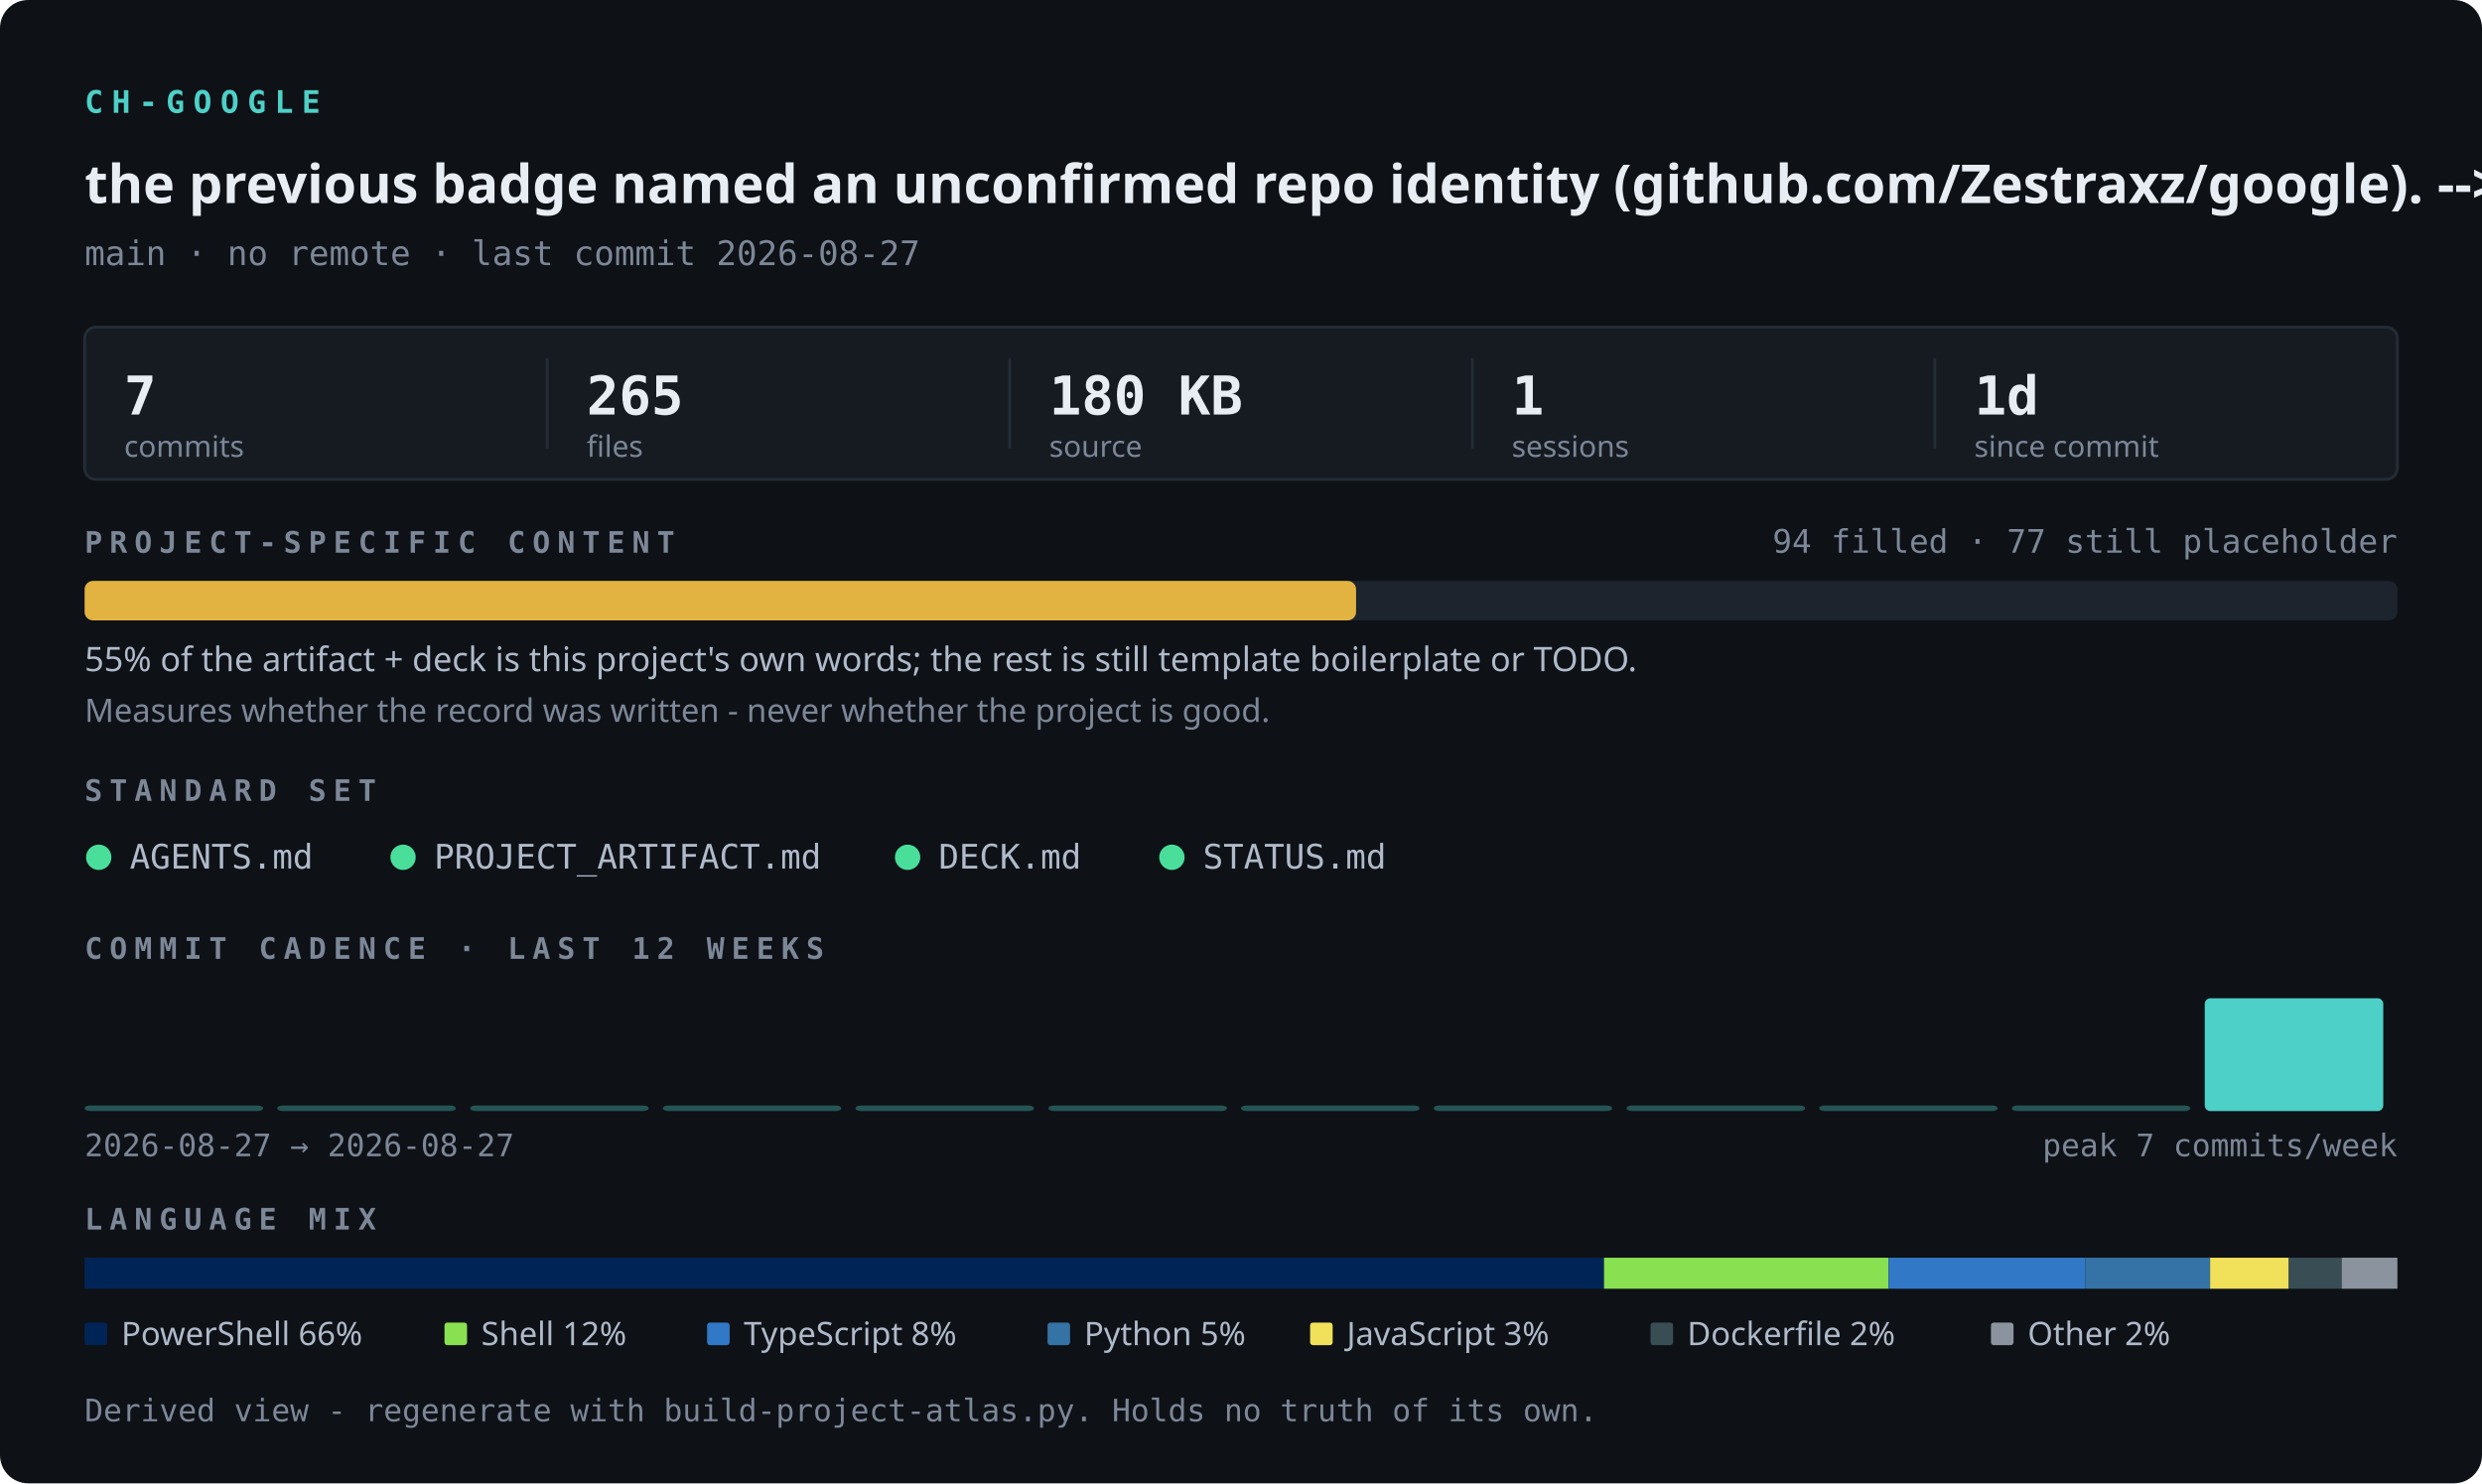
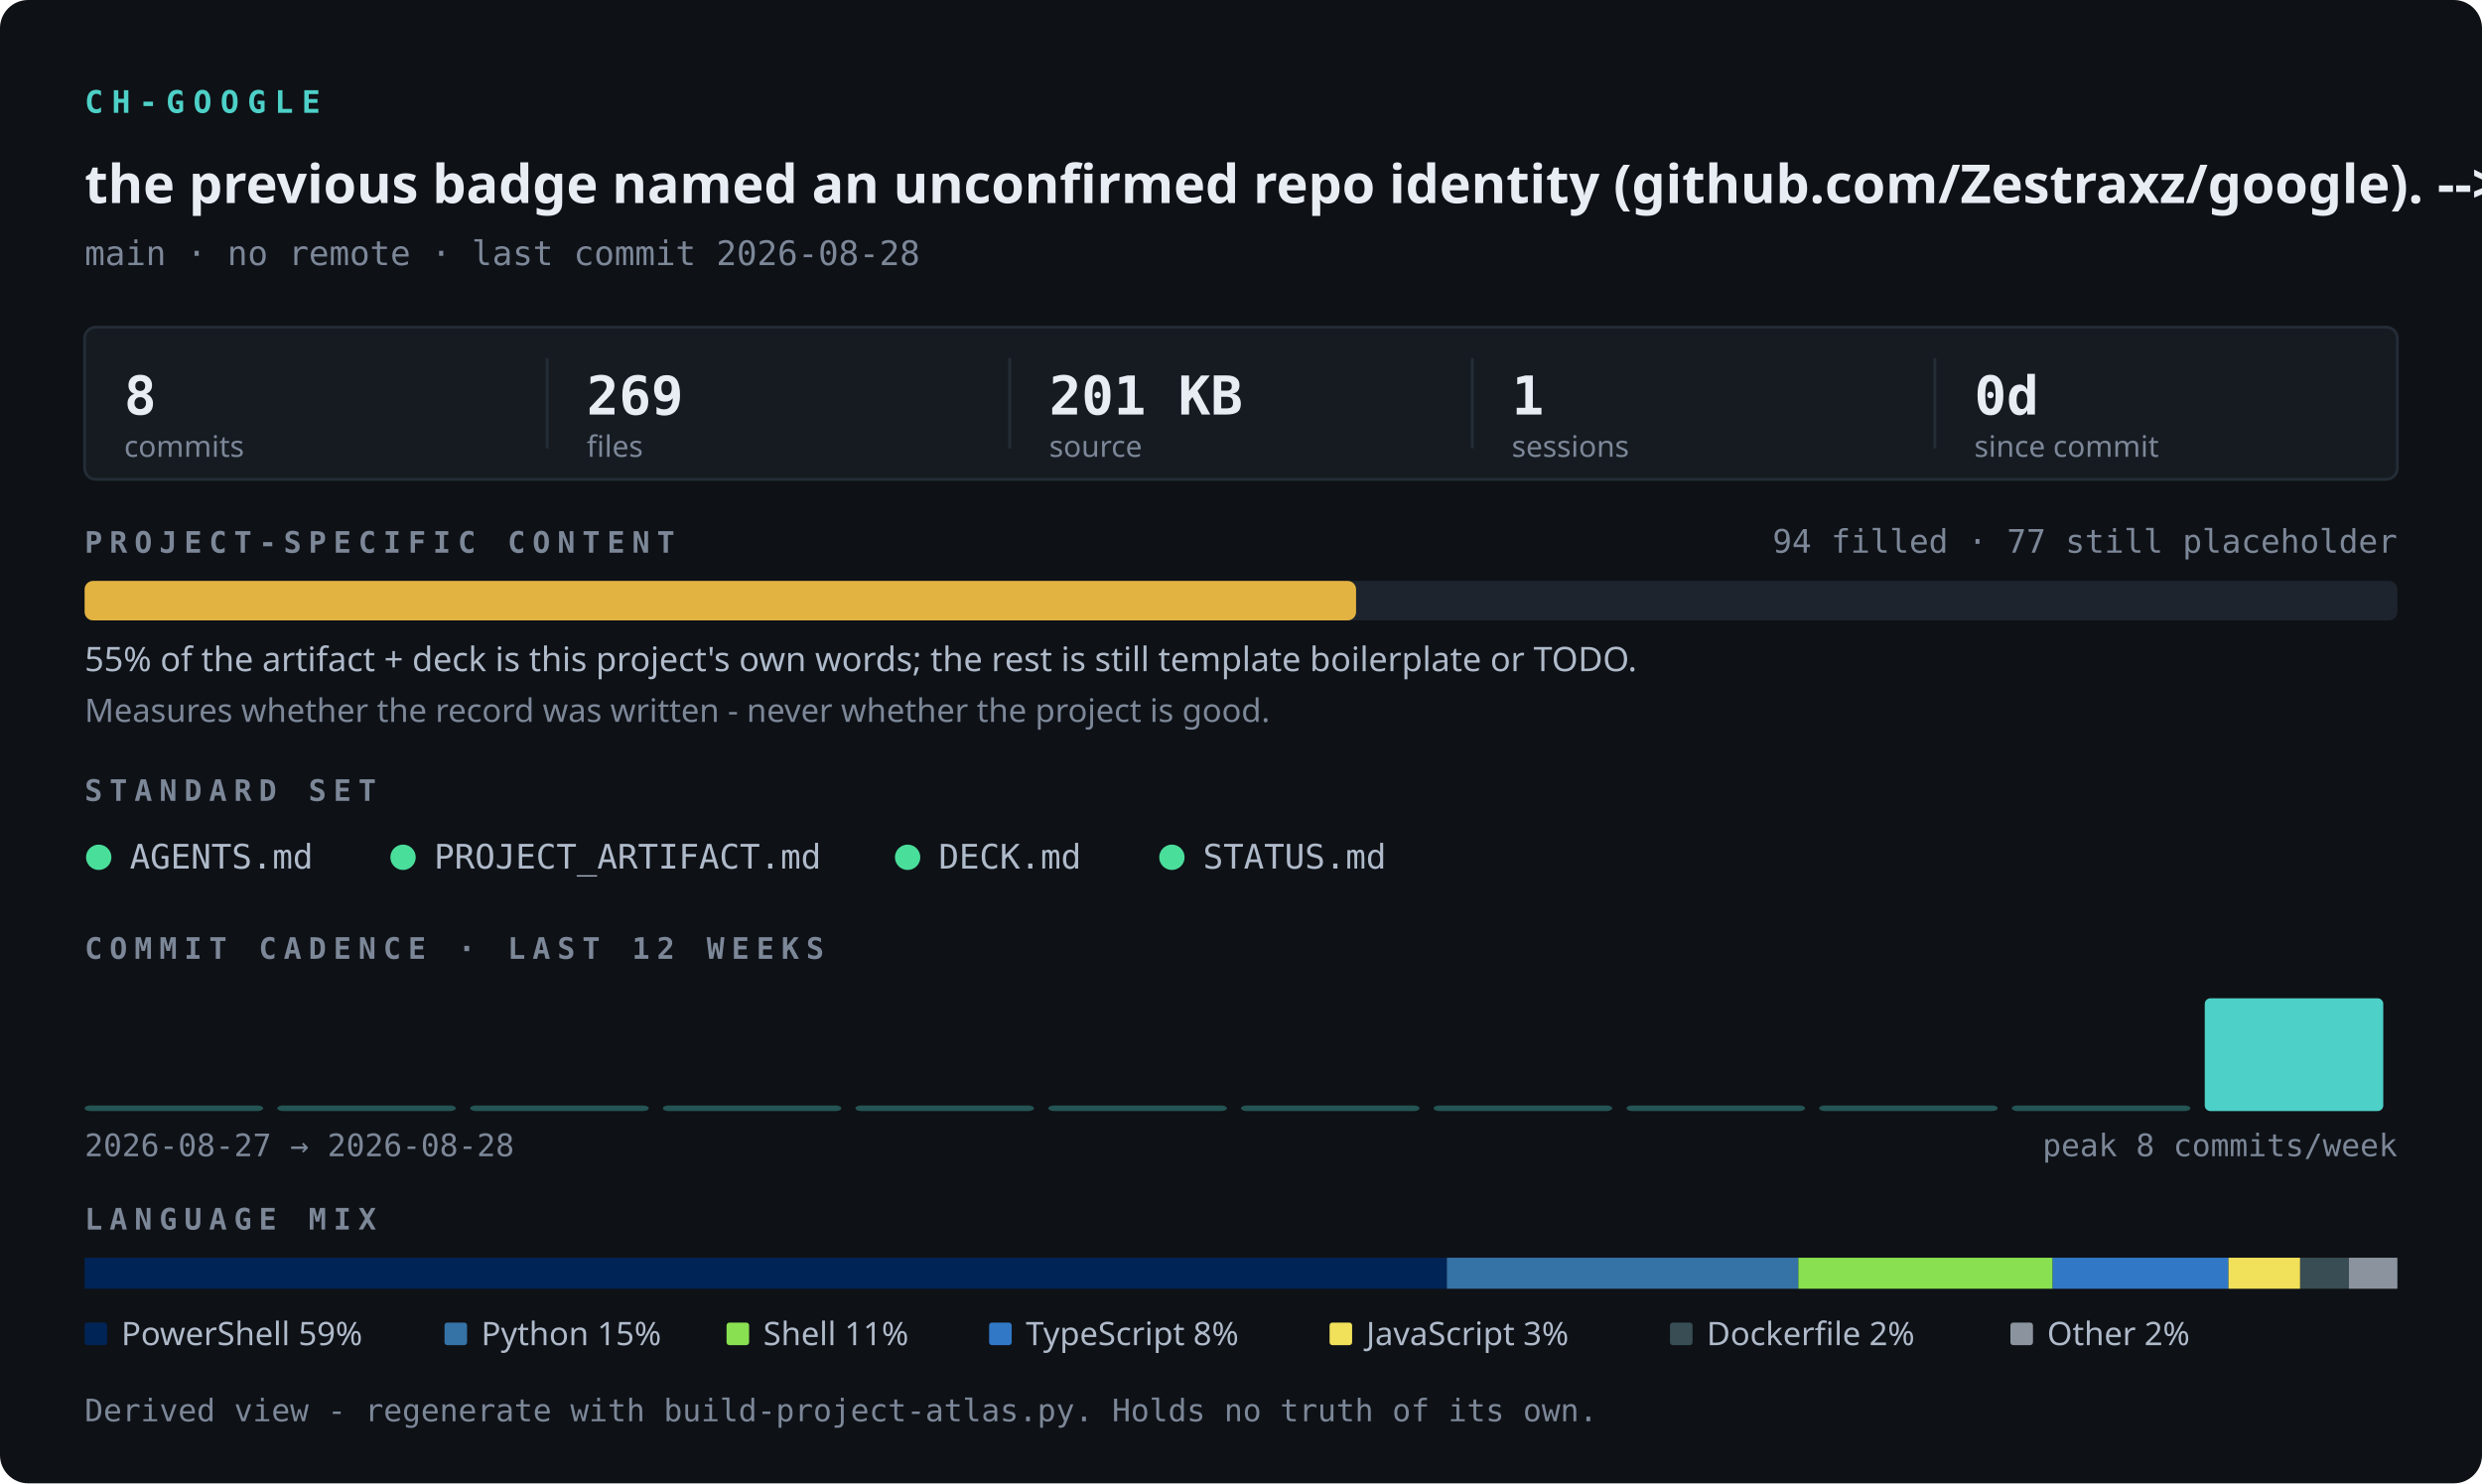
<svg xmlns="http://www.w3.org/2000/svg" width="880" height="526" viewBox="0 0 880 526">
  <rect width="880" height="526" rx="10" fill="#0E1116" />
  <text x="30.0" y="40.0" font-family="ui-monospace,SFMono-Regular,Consolas,monospace" font-size="11" font-weight="600" fill="#4DD0C7" text-anchor="start" letter-spacing="3">CH-GOOGLE</text>
  <text x="30.0" y="72.0" font-family="ui-sans-serif,Segoe UI,system-ui,-apple-system,sans-serif" font-size="19" font-weight="600" fill="#E8EDF4" text-anchor="start">the previous badge named an unconfirmed repo identity (github.com/Zestraxz/google). --&gt;</text>
-   <text x="30.0" y="94.0" font-family="ui-monospace,SFMono-Regular,Consolas,monospace" font-size="12" font-weight="400" fill="#7C8798" text-anchor="start">main  ·  no remote  ·  last commit 2026-08-27</text>
+   <text x="30.0" y="94.0" font-family="ui-monospace,SFMono-Regular,Consolas,monospace" font-size="12" font-weight="400" fill="#7C8798" text-anchor="start">main  ·  no remote  ·  last commit 2026-08-28</text>
  <rect x="30" y="116" width="820" height="54" rx="4" fill="#161B22" stroke="#242C36" />
-   <text x="44.0" y="147.0" font-family="ui-monospace,SFMono-Regular,Consolas,monospace" font-size="19" font-weight="600" fill="#E8EDF4" text-anchor="start">7</text>
+   <text x="44.0" y="147.0" font-family="ui-monospace,SFMono-Regular,Consolas,monospace" font-size="19" font-weight="600" fill="#E8EDF4" text-anchor="start">8</text>
  <text x="44.0" y="162.0" font-family="ui-sans-serif,Segoe UI,system-ui,-apple-system,sans-serif" font-size="10.5" font-weight="400" fill="#7C8798" text-anchor="start">commits</text>
  <line x1="194.0" y1="127" x2="194.0" y2="159" stroke="#242C36" />
-   <text x="208.0" y="147.0" font-family="ui-monospace,SFMono-Regular,Consolas,monospace" font-size="19" font-weight="600" fill="#E8EDF4" text-anchor="start">265</text>
+   <text x="208.0" y="147.0" font-family="ui-monospace,SFMono-Regular,Consolas,monospace" font-size="19" font-weight="600" fill="#E8EDF4" text-anchor="start">269</text>
  <text x="208.0" y="162.0" font-family="ui-sans-serif,Segoe UI,system-ui,-apple-system,sans-serif" font-size="10.5" font-weight="400" fill="#7C8798" text-anchor="start">files</text>
  <line x1="358.0" y1="127" x2="358.0" y2="159" stroke="#242C36" />
-   <text x="372.0" y="147.0" font-family="ui-monospace,SFMono-Regular,Consolas,monospace" font-size="19" font-weight="600" fill="#E8EDF4" text-anchor="start">180 KB</text>
+   <text x="372.0" y="147.0" font-family="ui-monospace,SFMono-Regular,Consolas,monospace" font-size="19" font-weight="600" fill="#E8EDF4" text-anchor="start">201 KB</text>
  <text x="372.0" y="162.0" font-family="ui-sans-serif,Segoe UI,system-ui,-apple-system,sans-serif" font-size="10.5" font-weight="400" fill="#7C8798" text-anchor="start">source</text>
  <line x1="522.0" y1="127" x2="522.0" y2="159" stroke="#242C36" />
  <text x="536.0" y="147.0" font-family="ui-monospace,SFMono-Regular,Consolas,monospace" font-size="19" font-weight="600" fill="#E8EDF4" text-anchor="start">1</text>
  <text x="536.0" y="162.0" font-family="ui-sans-serif,Segoe UI,system-ui,-apple-system,sans-serif" font-size="10.5" font-weight="400" fill="#7C8798" text-anchor="start">sessions</text>
  <line x1="686.0" y1="127" x2="686.0" y2="159" stroke="#242C36" />
-   <text x="700.0" y="147.0" font-family="ui-monospace,SFMono-Regular,Consolas,monospace" font-size="19" font-weight="600" fill="#E8EDF4" text-anchor="start">1d</text>
+   <text x="700.0" y="147.0" font-family="ui-monospace,SFMono-Regular,Consolas,monospace" font-size="19" font-weight="600" fill="#E8EDF4" text-anchor="start">0d</text>
  <text x="700.0" y="162.0" font-family="ui-sans-serif,Segoe UI,system-ui,-apple-system,sans-serif" font-size="10.5" font-weight="400" fill="#7C8798" text-anchor="start">since commit</text>
  <text x="30.0" y="196.0" font-family="ui-monospace,SFMono-Regular,Consolas,monospace" font-size="10.5" font-weight="600" fill="#7C8798" text-anchor="start" letter-spacing="2.5">PROJECT-SPECIFIC CONTENT</text>
  <text x="850.0" y="196.0" font-family="ui-monospace,SFMono-Regular,Consolas,monospace" font-size="11.5" font-weight="400" fill="#7C8798" text-anchor="end">94 filled  ·  77 still placeholder</text>
  <rect x="30" y="206" width="820" height="14" rx="3" fill="#1D242D" />
  <rect x="30" y="206" width="450.8" height="14" rx="3" fill="#E3B341" />
  <text x="30.0" y="238.0" font-family="ui-sans-serif,Segoe UI,system-ui,-apple-system,sans-serif" font-size="12" font-weight="400" fill="#AFBACA" text-anchor="start">55% of the artifact + deck is this project's own words; the rest is still template boilerplate or TODO.</text>
  <text x="30.0" y="256.0" font-family="ui-sans-serif,Segoe UI,system-ui,-apple-system,sans-serif" font-size="11.5" font-weight="400" fill="#7C8798" text-anchor="start">Measures whether the record was written - never whether the project is good.</text>
  <text x="30.0" y="284.0" font-family="ui-monospace,SFMono-Regular,Consolas,monospace" font-size="10.5" font-weight="600" fill="#7C8798" text-anchor="start" letter-spacing="2.5">STANDARD SET</text>
  <circle cx="35.0" cy="304.0" r="4.5" fill="#4ADE9B" />
  <text x="46.0" y="308.0" font-family="ui-monospace,SFMono-Regular,Consolas,monospace" font-size="12" font-weight="400" fill="#AFBACA" text-anchor="start">AGENTS.md</text>
  <circle cx="142.9" cy="304.0" r="4.5" fill="#4ADE9B" />
  <text x="153.9" y="308.0" font-family="ui-monospace,SFMono-Regular,Consolas,monospace" font-size="12" font-weight="400" fill="#AFBACA" text-anchor="start">PROJECT_ARTIFACT.md</text>
  <circle cx="321.8" cy="304.0" r="4.5" fill="#4ADE9B" />
  <text x="332.8" y="308.0" font-family="ui-monospace,SFMono-Regular,Consolas,monospace" font-size="12" font-weight="400" fill="#AFBACA" text-anchor="start">DECK.md</text>
  <circle cx="415.5" cy="304.0" r="4.5" fill="#4ADE9B" />
  <text x="426.5" y="308.0" font-family="ui-monospace,SFMono-Regular,Consolas,monospace" font-size="12" font-weight="400" fill="#AFBACA" text-anchor="start">STATUS.md</text>
  <text x="30.0" y="340.0" font-family="ui-monospace,SFMono-Regular,Consolas,monospace" font-size="10.5" font-weight="600" fill="#7C8798" text-anchor="start" letter-spacing="2.5">COMMIT CADENCE  ·  LAST 12 WEEKS</text>
  <rect x="30.0" y="392.0" width="63.3" height="2.0" rx="2" fill="#4DD0C7" opacity="0.35" />
  <rect x="98.3" y="392.0" width="63.3" height="2.0" rx="2" fill="#4DD0C7" opacity="0.35" />
  <rect x="166.7" y="392.0" width="63.3" height="2.0" rx="2" fill="#4DD0C7" opacity="0.35" />
  <rect x="235.0" y="392.0" width="63.3" height="2.0" rx="2" fill="#4DD0C7" opacity="0.35" />
  <rect x="303.3" y="392.0" width="63.3" height="2.0" rx="2" fill="#4DD0C7" opacity="0.35" />
  <rect x="371.7" y="392.0" width="63.3" height="2.0" rx="2" fill="#4DD0C7" opacity="0.35" />
  <rect x="440.0" y="392.0" width="63.3" height="2.0" rx="2" fill="#4DD0C7" opacity="0.35" />
  <rect x="508.3" y="392.0" width="63.3" height="2.0" rx="2" fill="#4DD0C7" opacity="0.35" />
  <rect x="576.7" y="392.0" width="63.3" height="2.0" rx="2" fill="#4DD0C7" opacity="0.35" />
  <rect x="645.0" y="392.0" width="63.3" height="2.0" rx="2" fill="#4DD0C7" opacity="0.35" />
  <rect x="713.3" y="392.0" width="63.3" height="2.0" rx="2" fill="#4DD0C7" opacity="0.35" />
  <rect x="781.7" y="354.0" width="63.3" height="40.0" rx="2" fill="#4DD0C7" opacity="1.00" />
-   <text x="30.0" y="410.0" font-family="ui-monospace,SFMono-Regular,Consolas,monospace" font-size="11" font-weight="400" fill="#7C8798" text-anchor="start">2026-08-27 → 2026-08-27</text>
-   <text x="850.0" y="410.0" font-family="ui-monospace,SFMono-Regular,Consolas,monospace" font-size="11" font-weight="400" fill="#7C8798" text-anchor="end">peak 7 commits/week</text>
+   <text x="30.0" y="410.0" font-family="ui-monospace,SFMono-Regular,Consolas,monospace" font-size="11" font-weight="400" fill="#7C8798" text-anchor="start">2026-08-27 → 2026-08-28</text>
+   <text x="850.0" y="410.0" font-family="ui-monospace,SFMono-Regular,Consolas,monospace" font-size="11" font-weight="400" fill="#7C8798" text-anchor="end">peak 8 commits/week</text>
  <text x="30.0" y="436.0" font-family="ui-monospace,SFMono-Regular,Consolas,monospace" font-size="10.5" font-weight="600" fill="#7C8798" text-anchor="start" letter-spacing="2.5">LANGUAGE MIX</text>
-   <rect x="30.0" y="446" width="538.7" height="11" fill="#012456" />
-   <rect x="568.7" y="446" width="100.9" height="11" fill="#89e051" />
-   <rect x="669.6" y="446" width="69.7" height="11" fill="#3178c6" />
-   <rect x="739.3" y="446" width="44.3" height="11" fill="#3572A5" />
-   <rect x="783.6" y="446" width="27.9" height="11" fill="#f1e05a" />
-   <rect x="811.5" y="446" width="18.9" height="11" fill="#384d54" />
-   <rect x="830.3" y="446" width="19.7" height="11" fill="#8b949e" />
+   <rect x="30.0" y="446" width="483.0" height="11" fill="#012456" />
+   <rect x="513.0" y="446" width="124.6" height="11" fill="#3572A5" />
+   <rect x="637.6" y="446" width="90.2" height="11" fill="#89e051" />
+   <rect x="727.8" y="446" width="62.3" height="11" fill="#3178c6" />
+   <rect x="790.1" y="446" width="25.4" height="11" fill="#f1e05a" />
+   <rect x="815.6" y="446" width="17.2" height="11" fill="#384d54" />
+   <rect x="832.8" y="446" width="17.2" height="11" fill="#8b949e" />
  <rect x="30.0" y="469.0" width="8" height="8" rx="1" fill="#012456" />
-   <text x="43.0" y="477.0" font-family="ui-sans-serif,Segoe UI,system-ui,-apple-system,sans-serif" font-size="11.5" font-weight="400" fill="#AFBACA" text-anchor="start">PowerShell 66%</text>
-   <rect x="157.6" y="469.0" width="8" height="8" rx="1" fill="#89e051" />
-   <text x="170.6" y="477.0" font-family="ui-sans-serif,Segoe UI,system-ui,-apple-system,sans-serif" font-size="11.5" font-weight="400" fill="#AFBACA" text-anchor="start">Shell 12%</text>
-   <rect x="250.7" y="469.0" width="8" height="8" rx="1" fill="#3178c6" />
-   <text x="263.7" y="477.0" font-family="ui-sans-serif,Segoe UI,system-ui,-apple-system,sans-serif" font-size="11.5" font-weight="400" fill="#AFBACA" text-anchor="start">TypeScript 8%</text>
-   <rect x="371.4" y="469.0" width="8" height="8" rx="1" fill="#3572A5" />
-   <text x="384.4" y="477.0" font-family="ui-sans-serif,Segoe UI,system-ui,-apple-system,sans-serif" font-size="11.5" font-weight="400" fill="#AFBACA" text-anchor="start">Python 5%</text>
-   <rect x="464.5" y="469.0" width="8" height="8" rx="1" fill="#f1e05a" />
-   <text x="477.5" y="477.0" font-family="ui-sans-serif,Segoe UI,system-ui,-apple-system,sans-serif" font-size="11.5" font-weight="400" fill="#AFBACA" text-anchor="start">JavaScript 3%</text>
-   <rect x="585.2" y="469.0" width="8" height="8" rx="1" fill="#384d54" />
-   <text x="598.2" y="477.0" font-family="ui-sans-serif,Segoe UI,system-ui,-apple-system,sans-serif" font-size="11.5" font-weight="400" fill="#AFBACA" text-anchor="start">Dockerfile 2%</text>
-   <rect x="705.9" y="469.0" width="8" height="8" rx="1" fill="#8b949e" />
-   <text x="718.9" y="477.0" font-family="ui-sans-serif,Segoe UI,system-ui,-apple-system,sans-serif" font-size="11.5" font-weight="400" fill="#AFBACA" text-anchor="start">Other 2%</text>
+   <text x="43.0" y="477.0" font-family="ui-sans-serif,Segoe UI,system-ui,-apple-system,sans-serif" font-size="11.5" font-weight="400" fill="#AFBACA" text-anchor="start">PowerShell 59%</text>
+   <rect x="157.6" y="469.0" width="8" height="8" rx="1" fill="#3572A5" />
+   <text x="170.6" y="477.0" font-family="ui-sans-serif,Segoe UI,system-ui,-apple-system,sans-serif" font-size="11.5" font-weight="400" fill="#AFBACA" text-anchor="start">Python 15%</text>
+   <rect x="257.6" y="469.0" width="8" height="8" rx="1" fill="#89e051" />
+   <text x="270.6" y="477.0" font-family="ui-sans-serif,Segoe UI,system-ui,-apple-system,sans-serif" font-size="11.5" font-weight="400" fill="#AFBACA" text-anchor="start">Shell 11%</text>
+   <rect x="350.7" y="469.0" width="8" height="8" rx="1" fill="#3178c6" />
+   <text x="363.7" y="477.0" font-family="ui-sans-serif,Segoe UI,system-ui,-apple-system,sans-serif" font-size="11.5" font-weight="400" fill="#AFBACA" text-anchor="start">TypeScript 8%</text>
+   <rect x="471.4" y="469.0" width="8" height="8" rx="1" fill="#f1e05a" />
+   <text x="484.4" y="477.0" font-family="ui-sans-serif,Segoe UI,system-ui,-apple-system,sans-serif" font-size="11.5" font-weight="400" fill="#AFBACA" text-anchor="start">JavaScript 3%</text>
+   <rect x="592.1" y="469.0" width="8" height="8" rx="1" fill="#384d54" />
+   <text x="605.1" y="477.0" font-family="ui-sans-serif,Segoe UI,system-ui,-apple-system,sans-serif" font-size="11.5" font-weight="400" fill="#AFBACA" text-anchor="start">Dockerfile 2%</text>
+   <rect x="712.8" y="469.0" width="8" height="8" rx="1" fill="#8b949e" />
+   <text x="725.8" y="477.0" font-family="ui-sans-serif,Segoe UI,system-ui,-apple-system,sans-serif" font-size="11.5" font-weight="400" fill="#AFBACA" text-anchor="start">Other 2%</text>
  <text x="30.0" y="504.0" font-family="ui-monospace,SFMono-Regular,Consolas,monospace" font-size="11" font-weight="400" fill="#7C8798" text-anchor="start">Derived view - regenerate with build-project-atlas.py. Holds no truth of its own.</text>
</svg>
